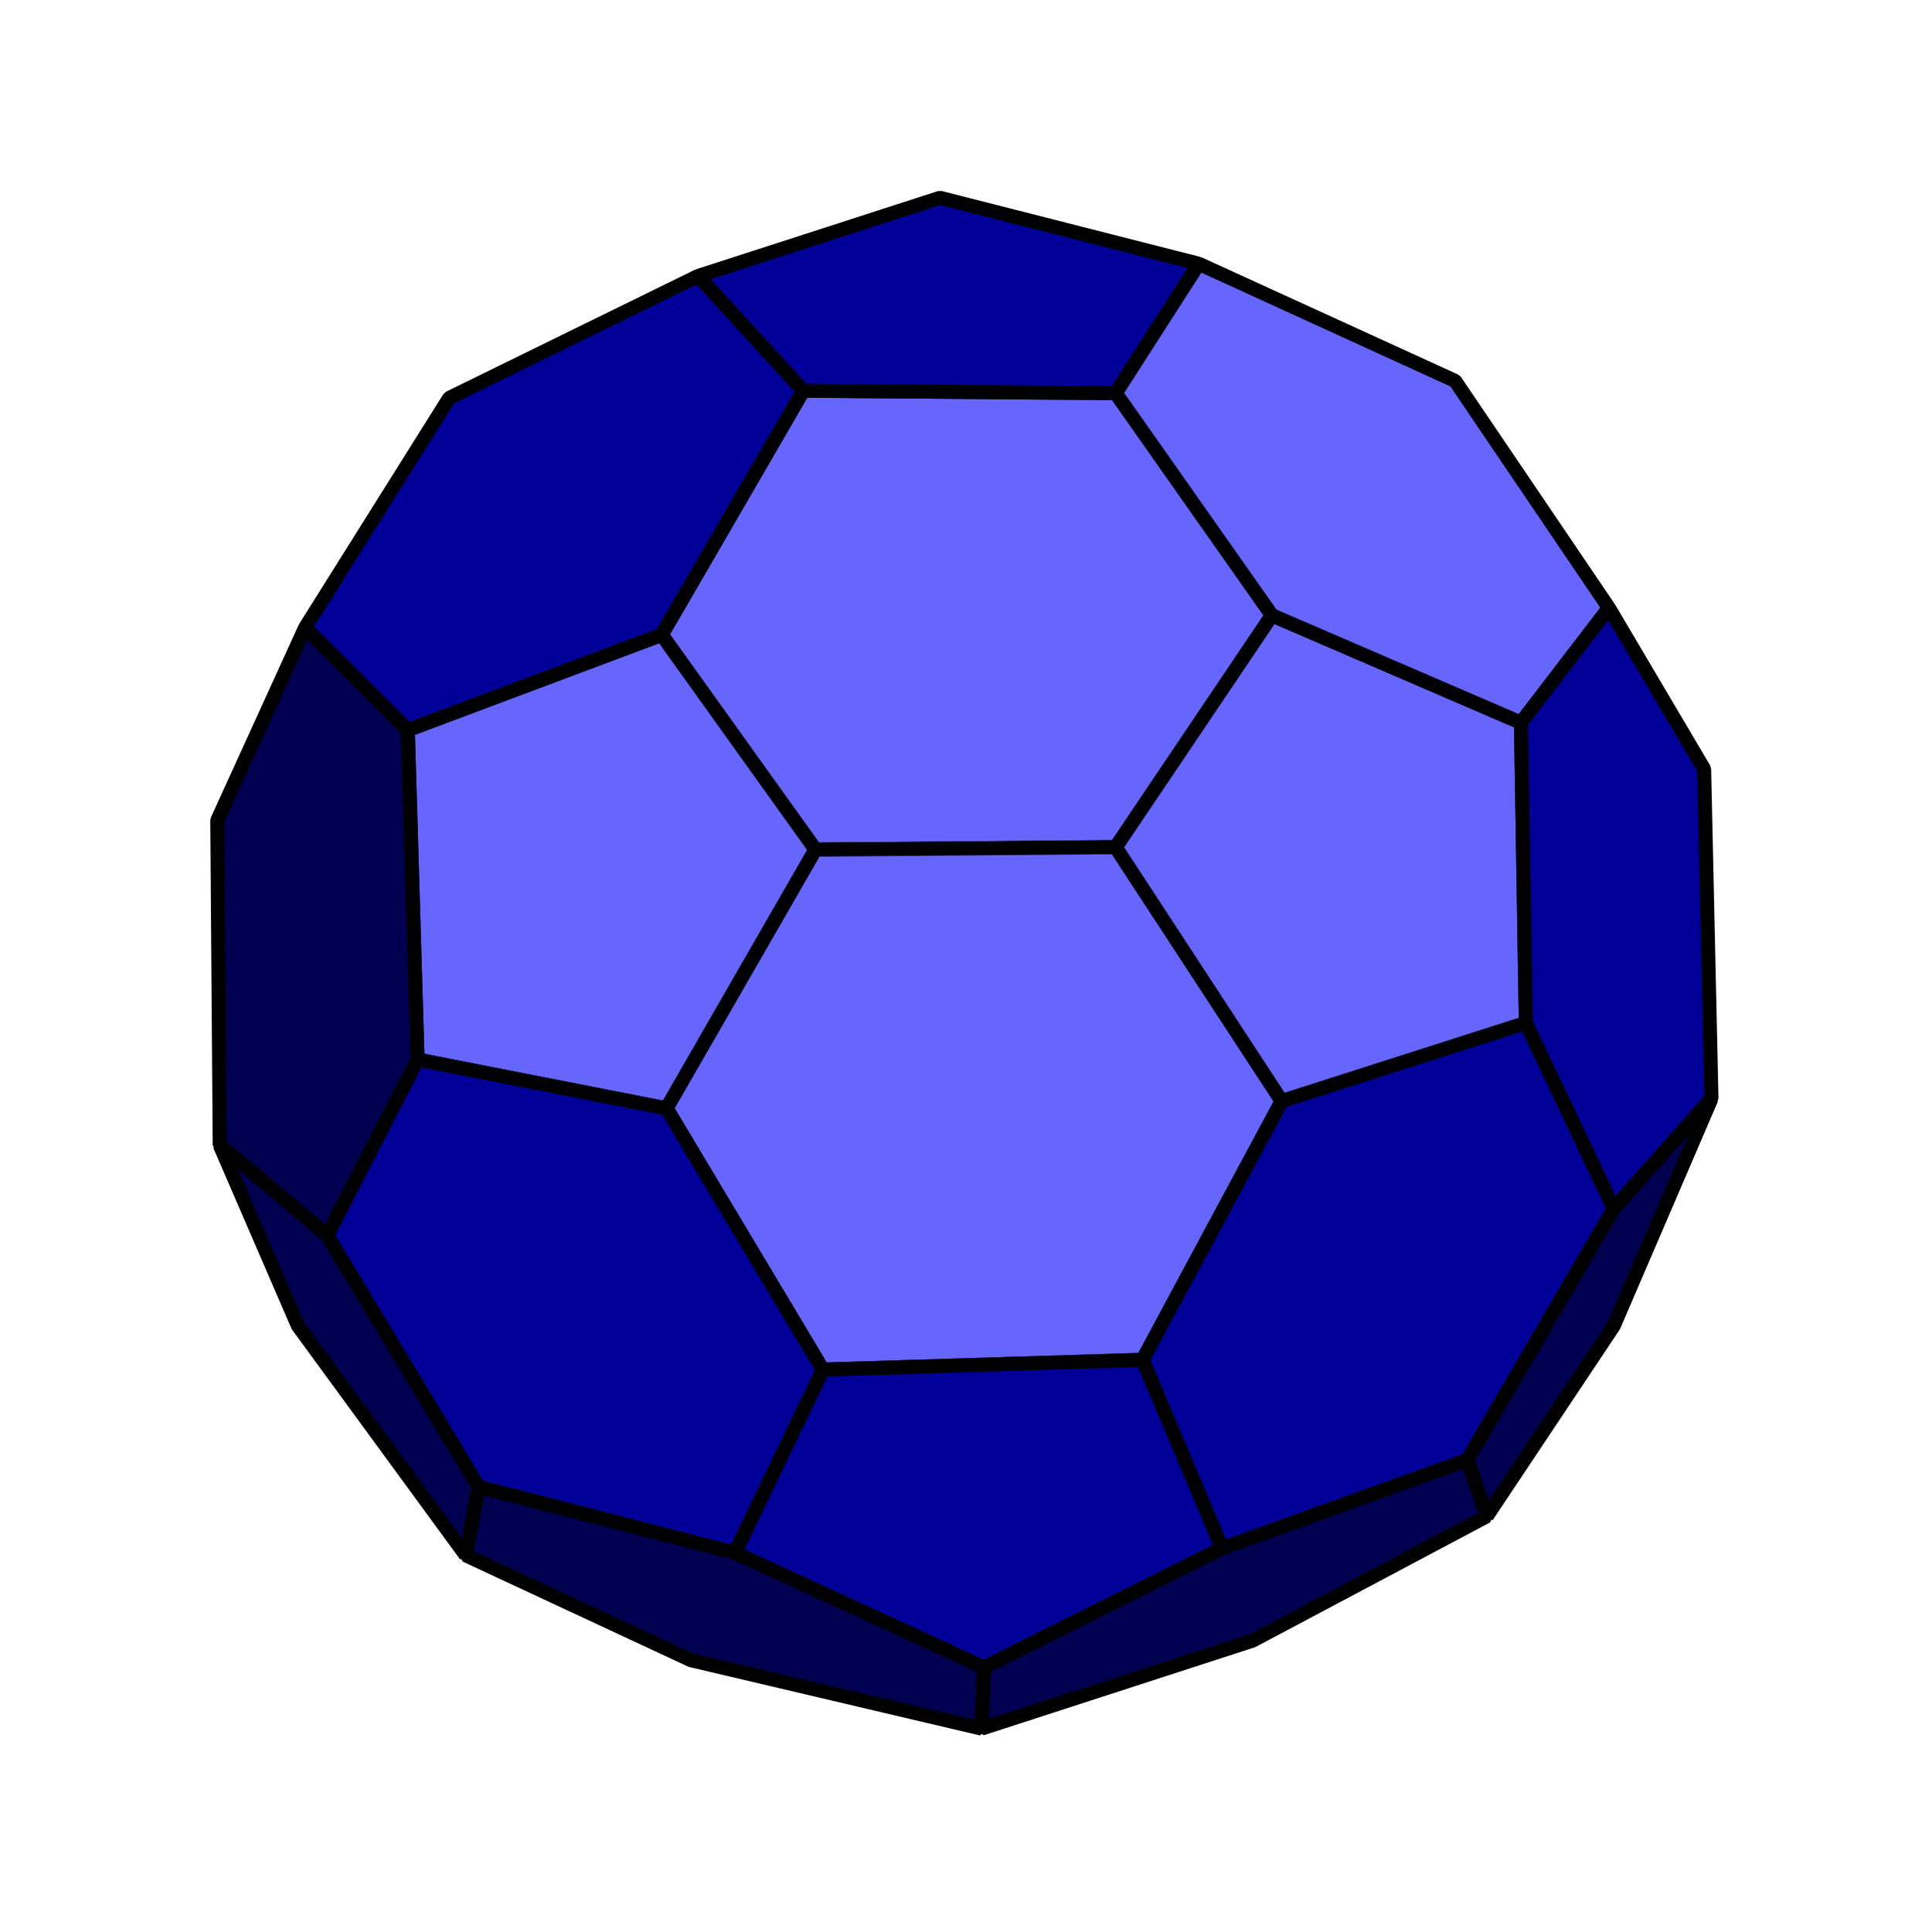
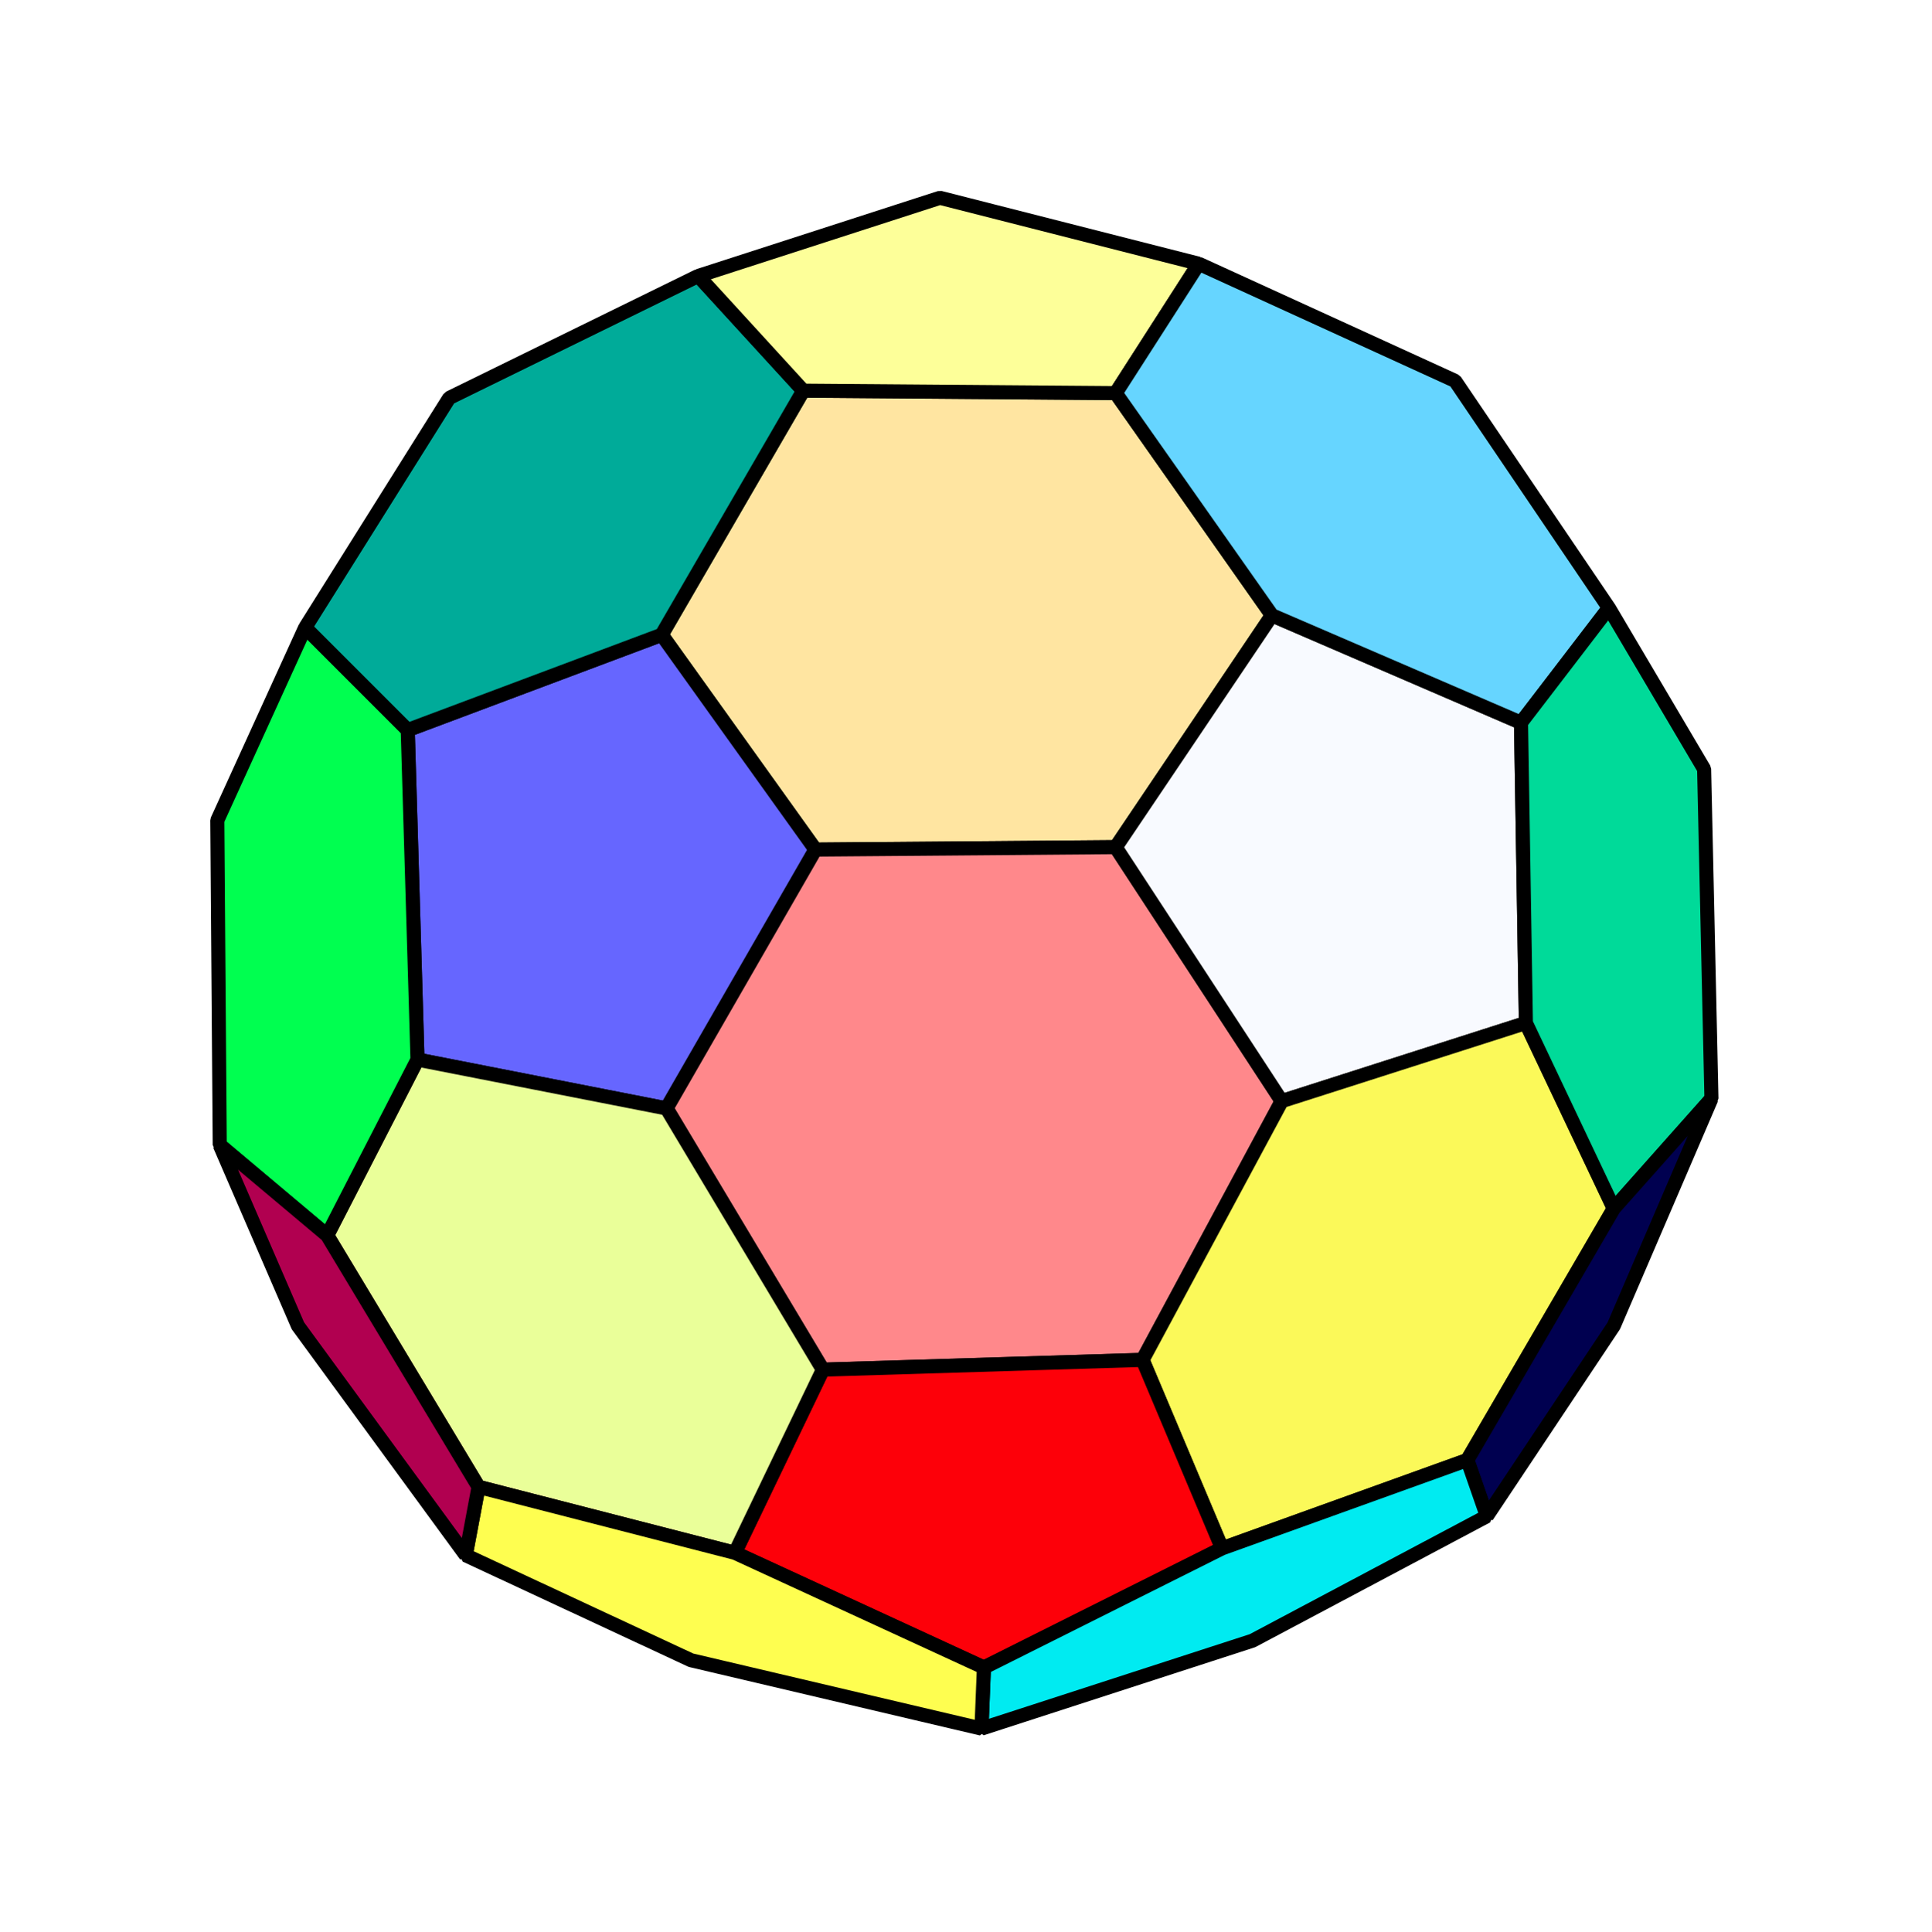
<svg xmlns="http://www.w3.org/2000/svg" width="36.376mm" height="36.376mm" viewBox="0 0 36.376 36.376" version="1.1" id="svg1695">
  <defs id="defs1689" />
  <g id="layer1" transform="translate(-330.1414,-227.2375)">
    <path style="fill:none;stroke:#000000;stroke-width:0.265;stroke-linecap:round;stroke-linejoin:bevel;stroke-miterlimit:4;stroke-dasharray:none;stroke-opacity:1" d="m 345.501,243.241 5.656,-0.046 3.127,4.783 -2.621,4.875 -6.024,0.184 -2.943,-4.921 z" id="path1762" />
-     <path style="fill:#6666ff;fill-opacity:1;stroke:#000000;stroke-width:0.265;stroke-linecap:round;stroke-linejoin:bevel;stroke-miterlimit:4;stroke-dasharray:none;stroke-opacity:1" d="m 345.501,243.241 -2.897,-4.047 2.667,-4.599 5.886,0.046 2.943,4.185 -2.943,4.369 z" id="path1764" />
+     <path style="fill:#ffe5a1;fill-opacity:1;stroke:#000000;stroke-width:0.265;stroke-linecap:round;stroke-linejoin:bevel;stroke-miterlimit:4;stroke-dasharray:none;stroke-opacity:1" d="m 345.501,243.241 -2.897,-4.047 2.667,-4.599 5.886,0.046 2.943,4.185 -2.943,4.369 z" id="path1764" />
    <path style="fill:#6666ff;fill-opacity:1;stroke:#000000;stroke-width:0.265;stroke-linecap:round;stroke-linejoin:bevel;stroke-miterlimit:4;stroke-dasharray:none;stroke-opacity:1" d="m 337.821,240.988 4.783,-1.794 2.897,4.047 -2.805,4.875 -4.691,-0.92 z" id="path1766" />
-     <path style="fill:#6666ff;fill-opacity:1;stroke:#000000;stroke-width:0.265;stroke-linecap:round;stroke-linejoin:bevel;stroke-miterlimit:4;stroke-dasharray:none;stroke-opacity:1" d="m 345.639,253.036 -2.943,-4.921 2.805,-4.875 5.656,-0.046 3.127,4.783 -2.621,4.875 z" id="path1768" />
-     <path style="fill:#6666ff;fill-opacity:1;stroke:#000000;stroke-width:0.265;stroke-linecap:round;stroke-linejoin:bevel;stroke-miterlimit:4;stroke-dasharray:none;stroke-opacity:1" d="m 358.791,240.85 -4.691,-2.023 -2.943,4.369 3.127,4.783 4.599,-1.472 z" id="path1770" />
-     <path style="fill:#000099;fill-opacity:1;stroke:#000000;stroke-width:0.265;stroke-linecap:round;stroke-linejoin:bevel;stroke-miterlimit:4;stroke-dasharray:none;stroke-opacity:1" d="m 360.539,250.001 -1.656,-3.495 -4.599,1.472 -2.621,4.875 1.496,3.55 4.62,-1.664 z" id="path1772" />
-     <path style="fill:#000099;fill-opacity:1;stroke:#000000;stroke-width:0.265;stroke-linecap:round;stroke-linejoin:bevel;stroke-miterlimit:4;stroke-dasharray:none;stroke-opacity:1" d="m 348.674,258.647 4.485,-2.245 -1.496,-3.55 -6.024,0.184 -1.656,3.449 z" id="path1774" />
-     <path style="fill:#000099;fill-opacity:1;stroke:#000000;stroke-width:0.265;stroke-linecap:round;stroke-linejoin:bevel;stroke-miterlimit:4;stroke-dasharray:none;stroke-opacity:1" d="m 339.155,255.244 4.829,1.242 1.656,-3.449 -2.943,-4.921 -4.691,-0.92 -1.702,3.311 z" id="path1776" />
-     <path style="fill:#000050;fill-opacity:1;stroke:#000000;stroke-width:0.265;stroke-linecap:round;stroke-linejoin:bevel;stroke-miterlimit:4;stroke-dasharray:none;stroke-opacity:1" d="m 334.234,242.689 1.656,-3.633 1.931,1.931 0.184,6.208 -1.702,3.311 -2.023,-1.702 z" id="path1778" />
-     <path style="fill:#000099;fill-opacity:1;stroke:#000000;stroke-width:0.265;stroke-linecap:round;stroke-linejoin:bevel;stroke-miterlimit:4;stroke-dasharray:none;stroke-opacity:1" d="m 338.603,234.733 4.691,-2.299 1.977,2.161 -2.667,4.599 -4.783,1.794 -1.931,-1.931 z" id="path1780" />
-     <path style="fill:#000099;fill-opacity:1;stroke:#000000;stroke-width:0.265;stroke-linecap:round;stroke-linejoin:bevel;stroke-miterlimit:4;stroke-dasharray:none;stroke-opacity:1" d="m 347.846,230.963 4.875,1.242 -1.564,2.437 -5.886,-0.046 -1.977,-2.161 z" id="path1782" />
-     <path style="fill:#6666ff;fill-opacity:1;stroke:#000000;stroke-width:0.265;stroke-linecap:round;stroke-linejoin:bevel;stroke-miterlimit:4;stroke-dasharray:none;stroke-opacity:1" d="m 357.55,234.412 2.897,4.277 -1.656,2.161 -4.691,-2.023 -2.943,-4.185 1.564,-2.437 z" id="path1784" />
-     <path style="fill:#000099;fill-opacity:1;stroke:#000000;stroke-width:0.265;stroke-linecap:round;stroke-linejoin:bevel;stroke-miterlimit:4;stroke-dasharray:none;stroke-opacity:1" d="m 362.24,241.723 0.138,6.208 -1.839,2.069 -1.656,-3.495 -0.092,-5.656 1.656,-2.161 z" id="path1786" />
+     <path style="fill:#ff888b;fill-opacity:1;stroke:#000000;stroke-width:0.265;stroke-linecap:round;stroke-linejoin:bevel;stroke-miterlimit:4;stroke-dasharray:none;stroke-opacity:1" d="m 345.639,253.036 -2.943,-4.921 2.805,-4.875 5.656,-0.046 3.127,4.783 -2.621,4.875 z" id="path1768" />
+     <path style="fill:#f8faff;fill-opacity:1;stroke:#000000;stroke-width:0.265;stroke-linecap:round;stroke-linejoin:bevel;stroke-miterlimit:4;stroke-dasharray:none;stroke-opacity:1" d="m 358.791,240.85 -4.691,-2.023 -2.943,4.369 3.127,4.783 4.599,-1.472 z" id="path1770" />
+     <path style="fill:#fbf959;fill-opacity:1;stroke:#000000;stroke-width:0.265;stroke-linecap:round;stroke-linejoin:bevel;stroke-miterlimit:4;stroke-dasharray:none;stroke-opacity:1" d="m 360.539,250.001 -1.656,-3.495 -4.599,1.472 -2.621,4.875 1.496,3.55 4.62,-1.664 z" id="path1772" />
+     <path style="fill:#fd0009;fill-opacity:1;stroke:#000000;stroke-width:0.265;stroke-linecap:round;stroke-linejoin:bevel;stroke-miterlimit:4;stroke-dasharray:none;stroke-opacity:1" d="m 348.674,258.647 4.485,-2.245 -1.496,-3.55 -6.024,0.184 -1.656,3.449 z" id="path1774" />
+     <path style="fill:#eaff99;fill-opacity:1;stroke:#000000;stroke-width:0.265;stroke-linecap:round;stroke-linejoin:bevel;stroke-miterlimit:4;stroke-dasharray:none;stroke-opacity:1" d="m 339.155,255.244 4.829,1.242 1.656,-3.449 -2.943,-4.921 -4.691,-0.92 -1.702,3.311 z" id="path1776" />
+     <path style="fill:#00ff50;fill-opacity:1;stroke:#000000;stroke-width:0.265;stroke-linecap:round;stroke-linejoin:bevel;stroke-miterlimit:4;stroke-dasharray:none;stroke-opacity:1" d="m 334.234,242.689 1.656,-3.633 1.931,1.931 0.184,6.208 -1.702,3.311 -2.023,-1.702 z" id="path1778" />
+     <path style="fill:#00ab99;fill-opacity:1;stroke:#000000;stroke-width:0.265;stroke-linecap:round;stroke-linejoin:bevel;stroke-miterlimit:4;stroke-dasharray:none;stroke-opacity:1" d="m 338.603,234.733 4.691,-2.299 1.977,2.161 -2.667,4.599 -4.783,1.794 -1.931,-1.931 z" id="path1780" />
+     <path style="fill:#fdff99;fill-opacity:1;stroke:#000000;stroke-width:0.265;stroke-linecap:round;stroke-linejoin:bevel;stroke-miterlimit:4;stroke-dasharray:none;stroke-opacity:1" d="m 347.846,230.963 4.875,1.242 -1.564,2.437 -5.886,-0.046 -1.977,-2.161 z" id="path1782" />
+     <path style="fill:#66d5ff;fill-opacity:1;stroke:#000000;stroke-width:0.265;stroke-linecap:round;stroke-linejoin:bevel;stroke-miterlimit:4;stroke-dasharray:none;stroke-opacity:1" d="m 357.55,234.412 2.897,4.277 -1.656,2.161 -4.691,-2.023 -2.943,-4.185 1.564,-2.437 z" id="path1784" />
+     <path style="fill:#00da99;fill-opacity:1;stroke:#000000;stroke-width:0.265;stroke-linecap:round;stroke-linejoin:bevel;stroke-miterlimit:4;stroke-dasharray:none;stroke-opacity:1" d="m 362.24,241.723 0.138,6.208 -1.839,2.069 -1.656,-3.495 -0.092,-5.656 1.656,-2.161 z" id="path1786" />
    <path style="fill:#000050;fill-opacity:1;stroke:#000000;stroke-width:0.265;stroke-linecap:round;stroke-linejoin:bevel;stroke-miterlimit:4;stroke-dasharray:none;stroke-opacity:1" d="m 358.148,255.796 -0.368,-1.058 2.759,-4.737 1.839,-2.069 -1.839,4.277 z" id="path1788" />
-     <path style="fill:#000050;fill-opacity:1;stroke:#000000;stroke-width:0.265;stroke-linecap:round;stroke-linejoin:bevel;stroke-miterlimit:4;stroke-dasharray:none;stroke-opacity:1" d="m 353.733,258.141 4.415,-2.345 -0.368,-1.058 -4.62,1.664 -4.485,2.245 -0.046,1.15 z" id="path1790" />
-     <path style="fill:#000050;fill-opacity:1;stroke:#000000;stroke-width:0.265;stroke-linecap:round;stroke-linejoin:bevel;stroke-miterlimit:4;stroke-dasharray:none;stroke-opacity:1" d="m 343.156,258.509 5.472,1.288 0.046,-1.15 -4.691,-2.161 -4.829,-1.242 -0.241,1.288 z" id="path1792" />
-     <path style="fill:#000050;fill-opacity:1;stroke:#000000;stroke-width:0.265;stroke-linecap:round;stroke-linejoin:bevel;stroke-miterlimit:4;stroke-dasharray:none;stroke-opacity:1" d="m 334.28,248.806 1.472,3.403 3.162,4.323 0.241,-1.288 -2.851,-4.737 z" id="path1794" />
+     <path style="fill:#00ebf1;fill-opacity:1;stroke:#000000;stroke-width:0.265;stroke-linecap:round;stroke-linejoin:bevel;stroke-miterlimit:4;stroke-dasharray:none;stroke-opacity:1" d="m 353.733,258.141 4.415,-2.345 -0.368,-1.058 -4.62,1.664 -4.485,2.245 -0.046,1.15 z" id="path1790" />
+     <path style="fill:#fefe50;fill-opacity:1;stroke:#000000;stroke-width:0.265;stroke-linecap:round;stroke-linejoin:bevel;stroke-miterlimit:4;stroke-dasharray:none;stroke-opacity:1" d="m 343.156,258.509 5.472,1.288 0.046,-1.15 -4.691,-2.161 -4.829,-1.242 -0.241,1.288 z" id="path1792" />
+     <path style="fill:#b10050;fill-opacity:1;stroke:#000000;stroke-width:0.265;stroke-linecap:round;stroke-linejoin:bevel;stroke-miterlimit:4;stroke-dasharray:none;stroke-opacity:1" d="m 334.28,248.806 1.472,3.403 3.162,4.323 0.241,-1.288 -2.851,-4.737 z" id="path1794" />
    <rect style="opacity:1;fill:none;fill-opacity:0.196;stroke:none;stroke-width:0.265;stroke-linecap:round;stroke-linejoin:bevel;stroke-miterlimit:4;stroke-dasharray:none;stroke-opacity:1" id="rect1815" width="36.376" height="36.376" x="330.141" y="227.238" />
  </g>
</svg>
